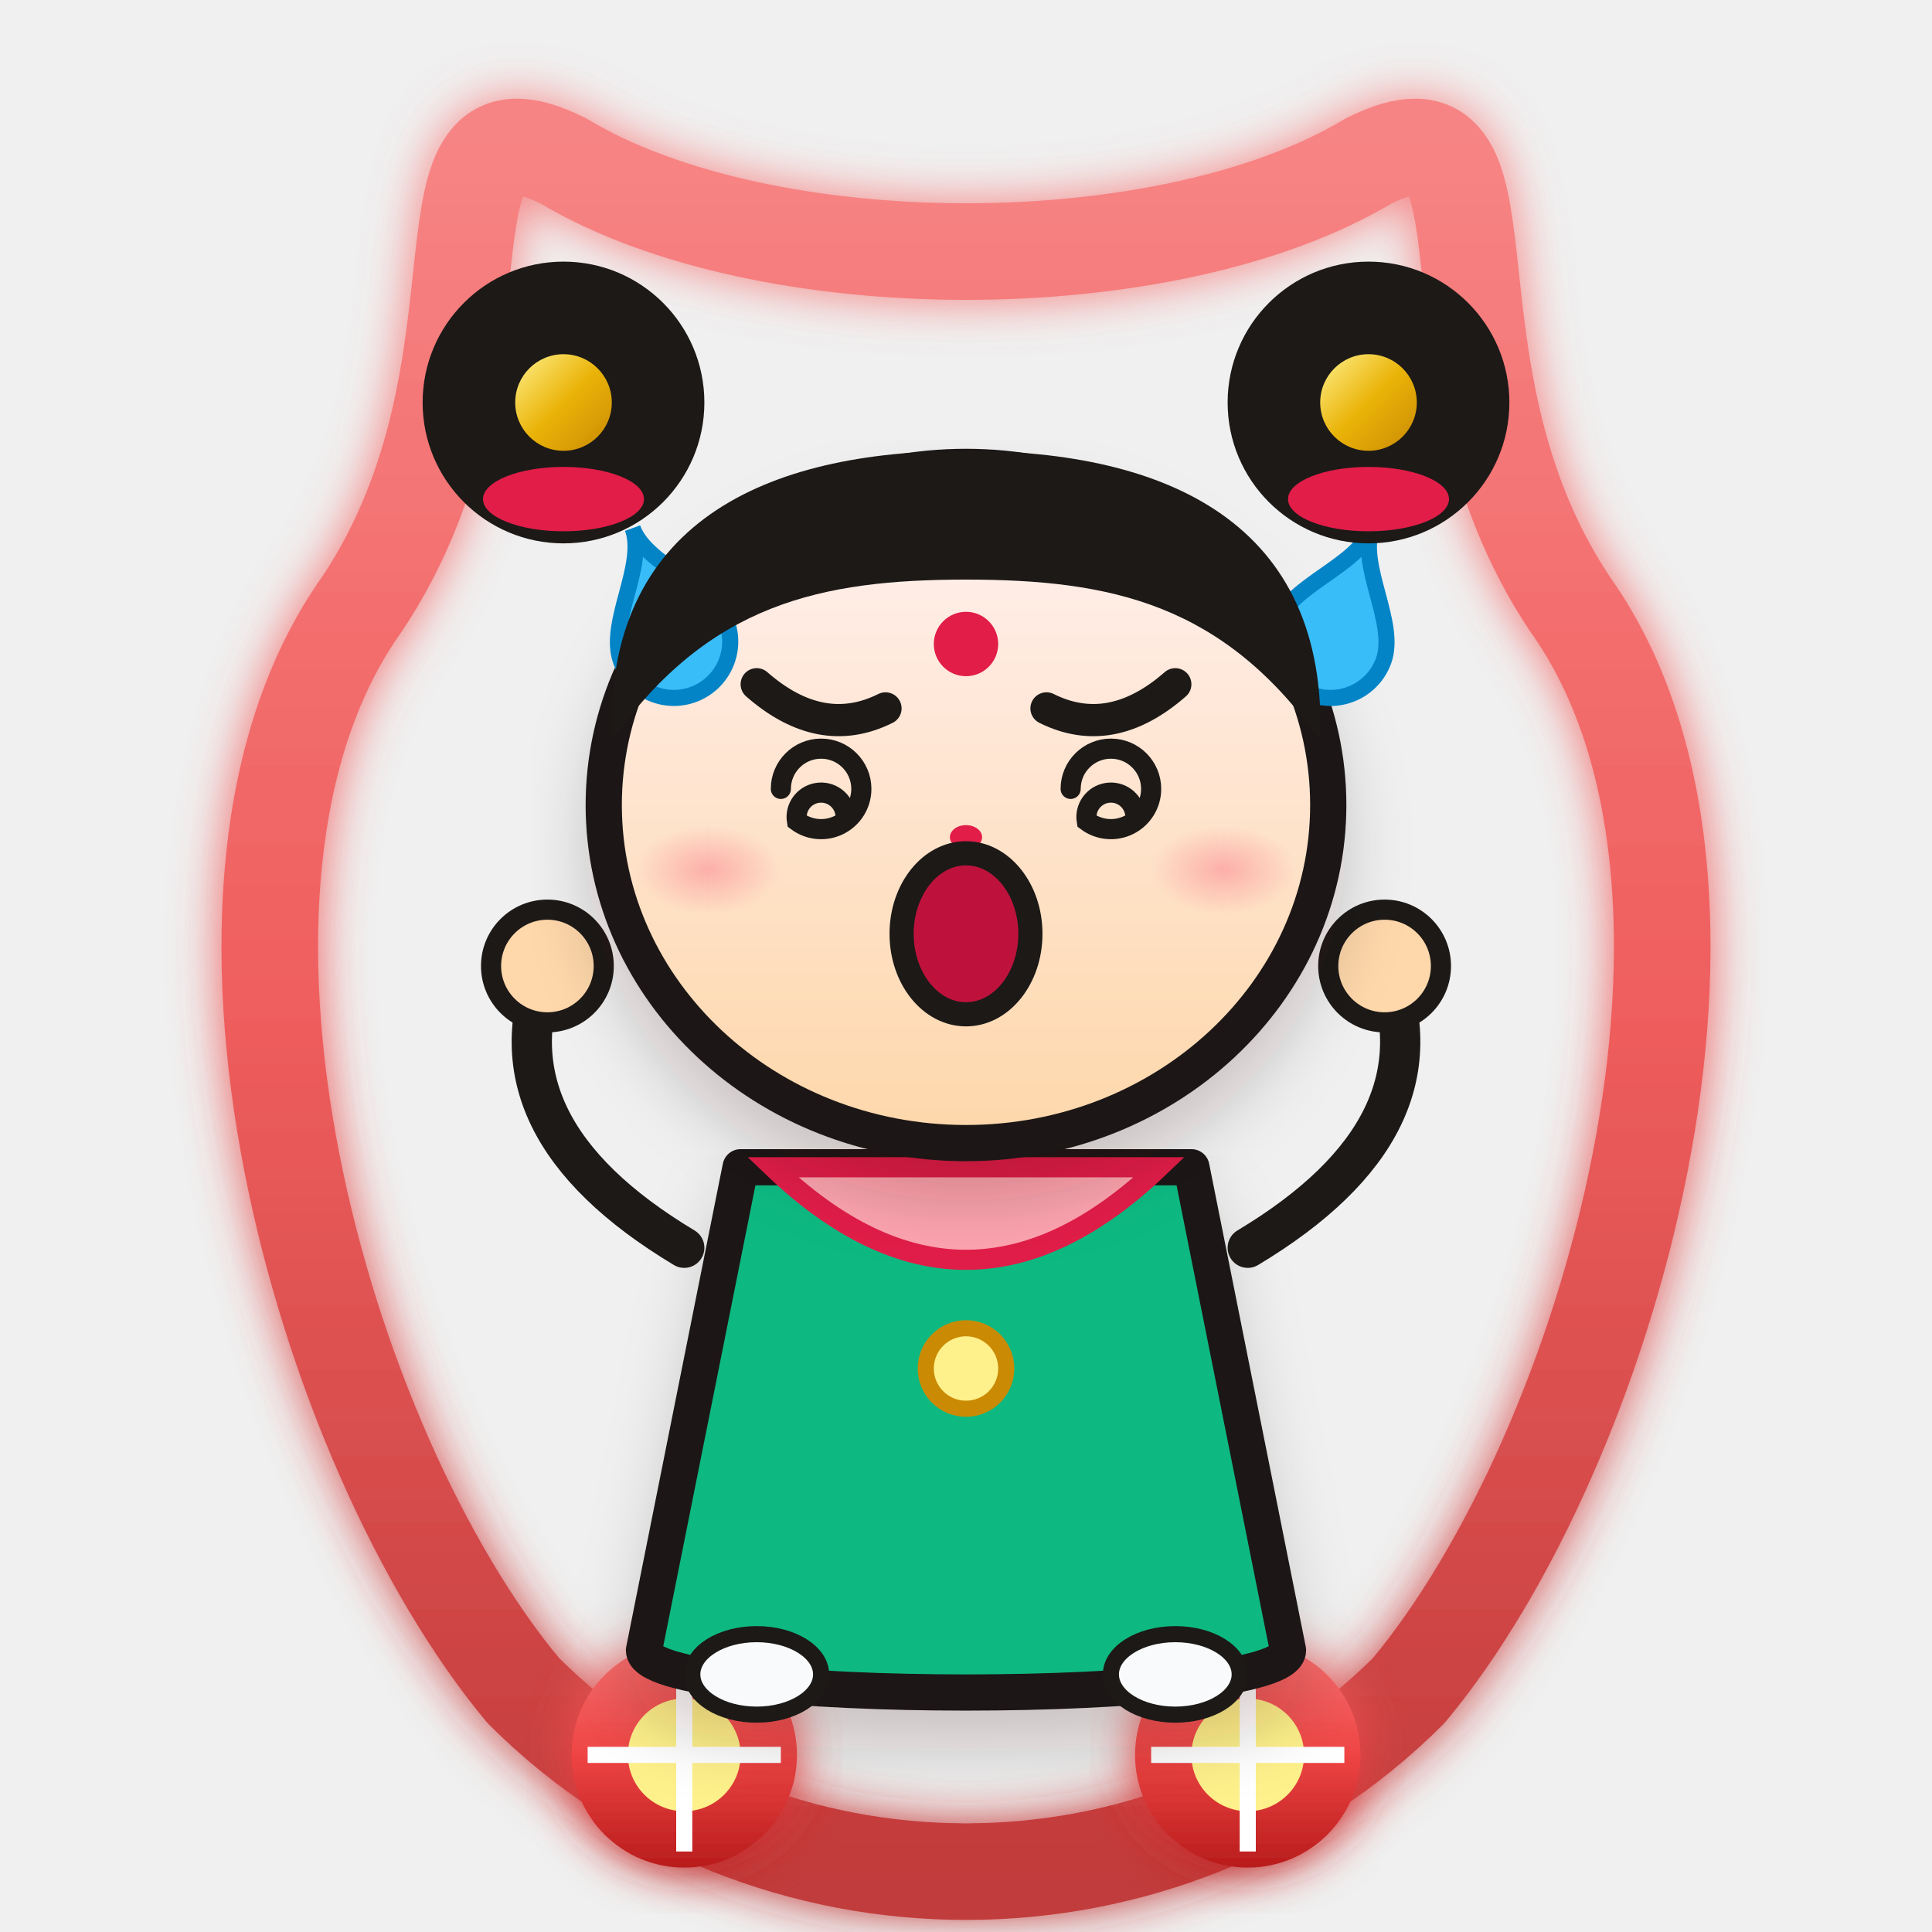
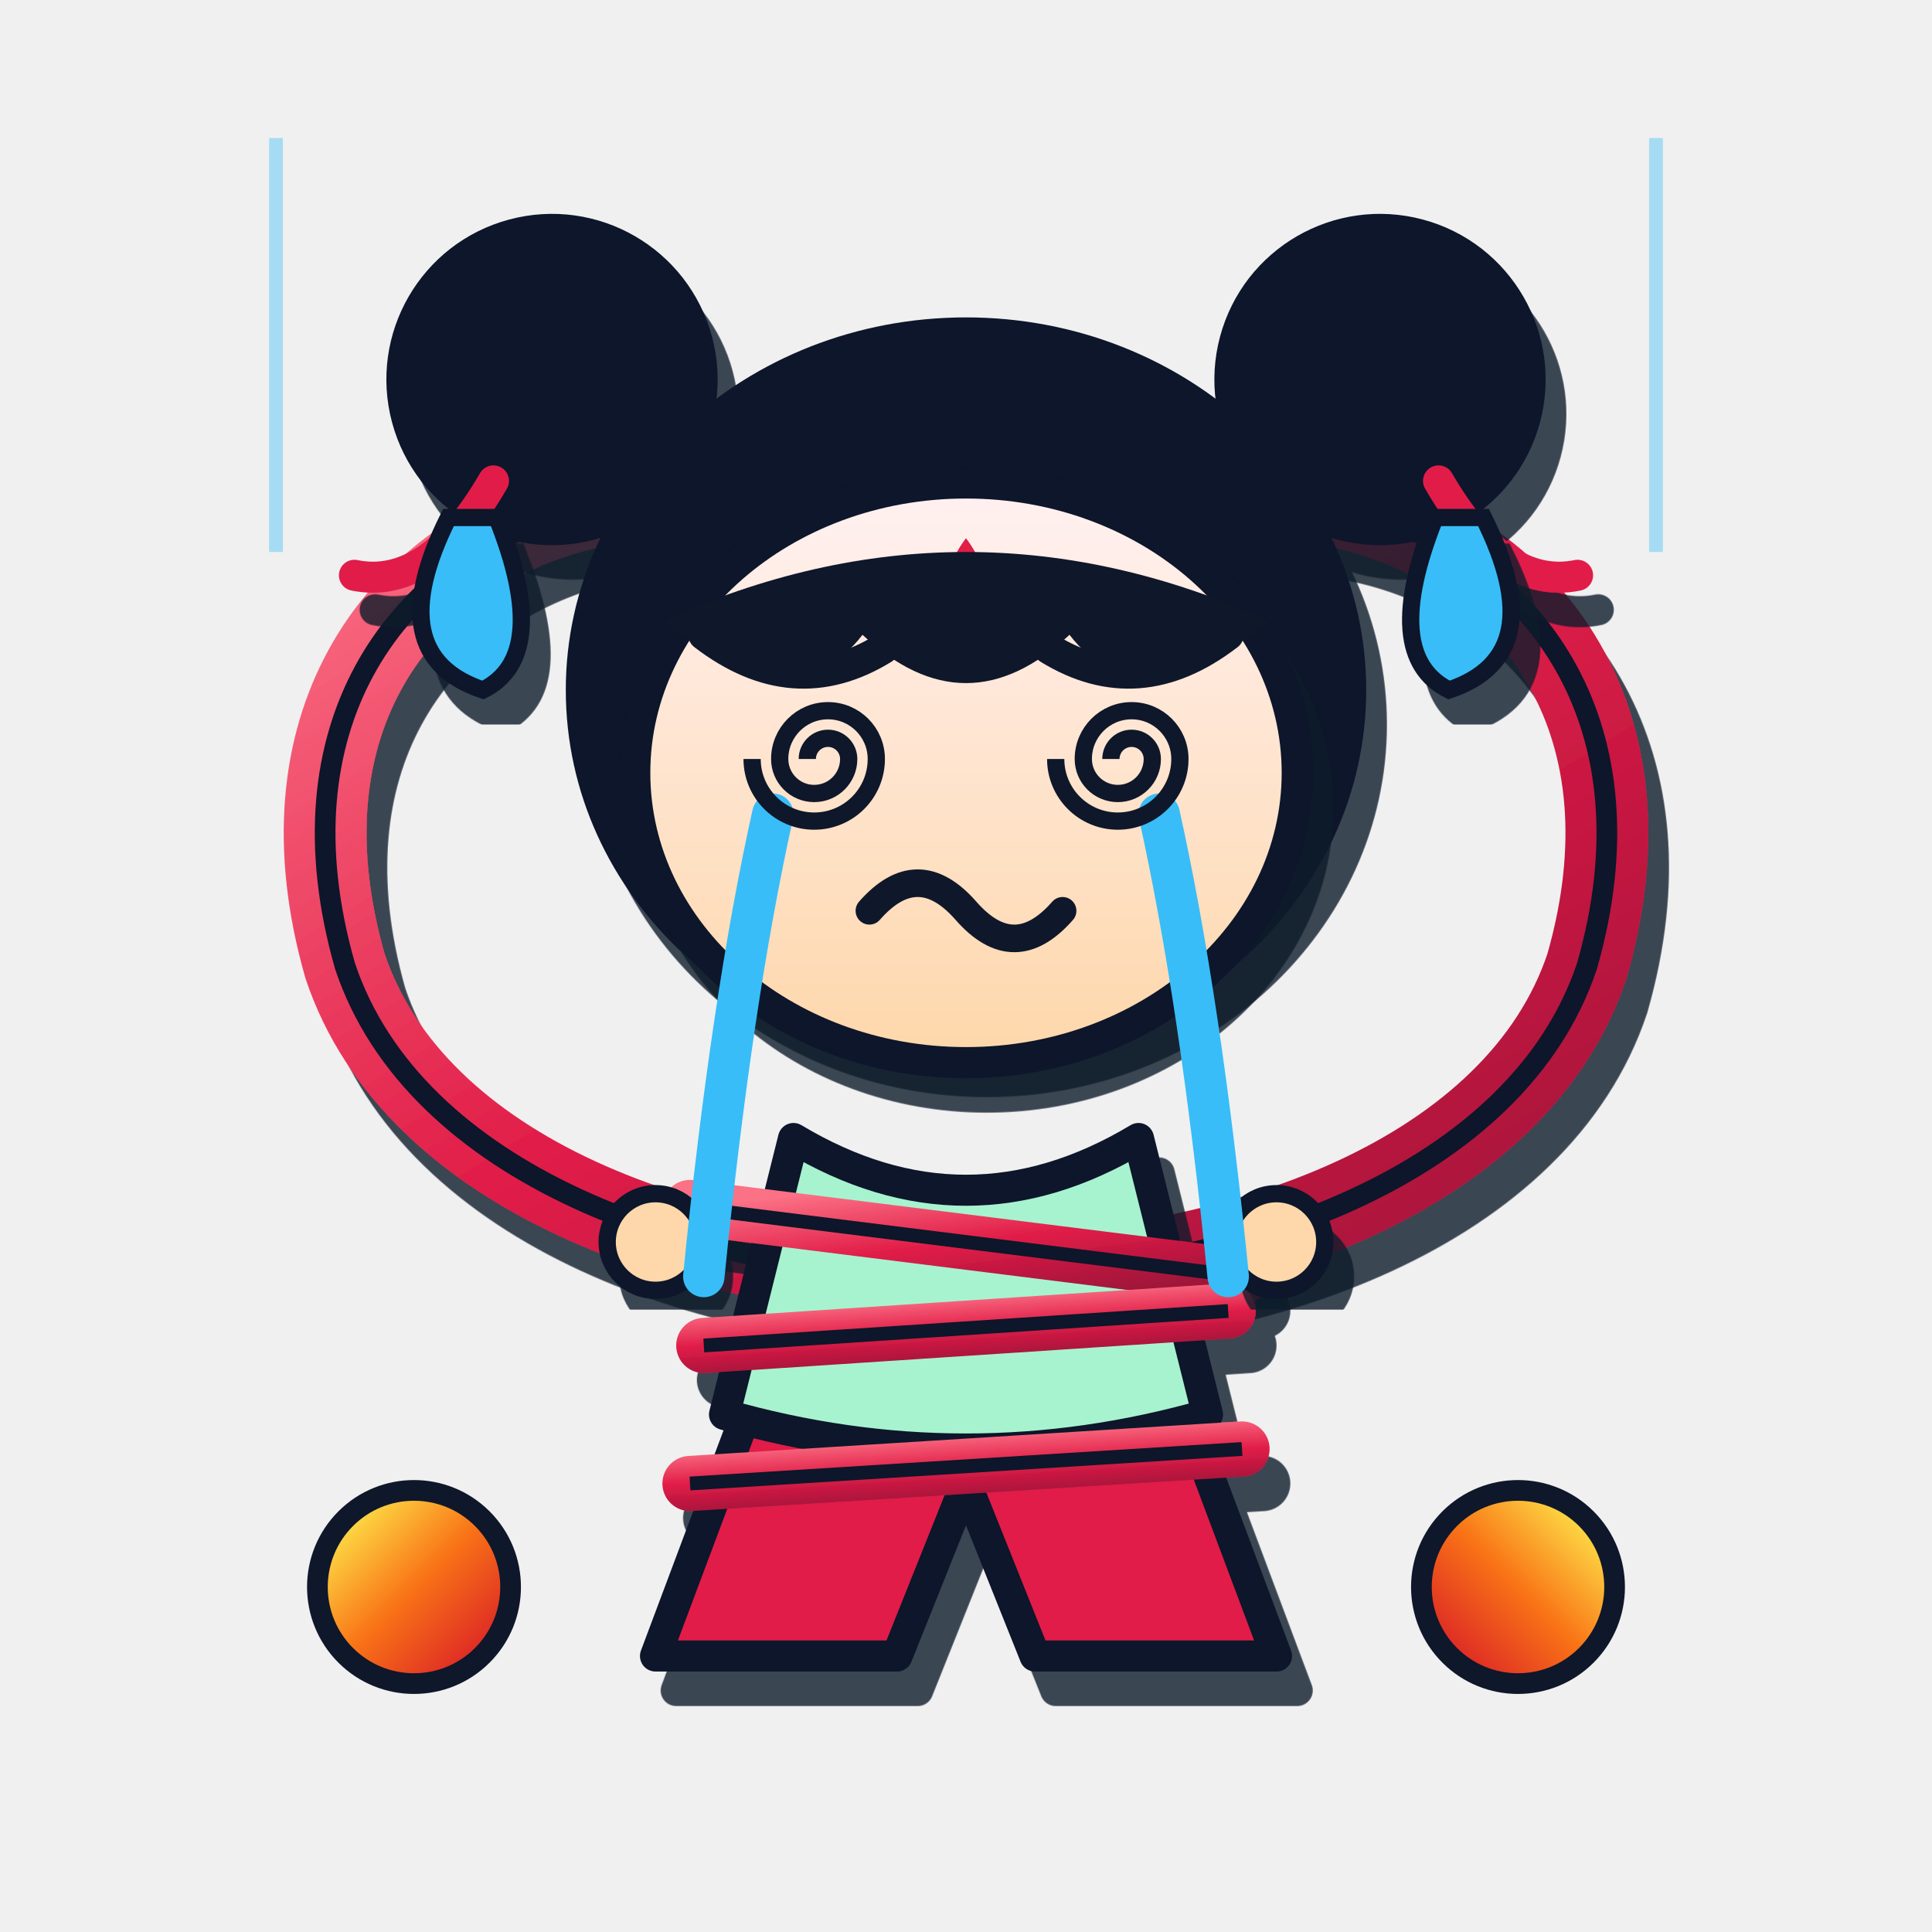
- <svg xmlns="http://www.w3.org/2000/svg" viewBox="0 0 240 240" width="100%" height="100%">
+ <svg xmlns="http://www.w3.org/2000/svg" viewBox="0 0 280 280" width="100%" height="100%">
  <defs>
-     <filter id="ink-shadow" x="-10%" y="-10%" width="130%" height="130%">
-       <feDropShadow dx="0" dy="5" stdDeviation="4" flood-color="#1c1917" flood-opacity="0.18" />
+     <filter id="comic-shadow-nz" x="-20%" y="-20%" width="140%" height="140%">
+       <feDropShadow dx="3" dy="5" stdDeviation="0" flood-color="#0f172a" flood-opacity="0.8" />
    </filter>
-     <filter id="glow-red" x="-20%" y="-20%" width="140%" height="140%">
-       <feGaussianBlur stdDeviation="3" result="blur" />
-       <feComposite in="SourceGraphic" in2="blur" operator="over" />
-     </filter>
-     <linearGradient id="gold-grad" x1="0" y1="0" x2="1" y2="1">
-       <stop offset="0%" stop-color="#fef08a" />
-       <stop offset="50%" stop-color="#eab308" />
-       <stop offset="100%" stop-color="#ca8a04" />
+     <linearGradient id="fire-grad-nz" x1="0" y1="0" x2="0" y2="1">
+       <stop offset="0%" stop-color="#fde047" />
+       <stop offset="50%" stop-color="#f97316" />
+       <stop offset="100%" stop-color="#dc2626" />
    </linearGradient>
-     <linearGradient id="flame-grad" x1="0" y1="0" x2="0" y2="1">
-       <stop offset="0%" stop-color="#f87171" />
-       <stop offset="50%" stop-color="#ef4444" />
-       <stop offset="100%" stop-color="#b91c1c" />
+     <linearGradient id="ribbon-grad-nz" x1="0" y1="0" x2="1" y2="1">
+       <stop offset="0%" stop-color="#fb7185" />
+       <stop offset="50%" stop-color="#e11d48" />
+       <stop offset="100%" stop-color="#9f1239" />
    </linearGradient>
-     <linearGradient id="skin-grad" x1="0" y1="0" x2="0" y2="1">
+     <linearGradient id="skin-nz" x1="0" y1="0" x2="0" y2="1">
      <stop offset="0%" stop-color="#fff1f2" />
      <stop offset="100%" stop-color="#fed7aa" />
    </linearGradient>
-     <radialGradient id="blush-grad" cx="50%" cy="50%" r="50%">
-       <stop offset="0%" stop-color="#fb7185" stop-opacity="0.45" />
-       <stop offset="100%" stop-color="#fb7185" stop-opacity="0" />
-     </radialGradient>
  </defs>
-   <g id="nezha-panic">
-     <path d="M 45 75 C 20 110 40 180 65 210 C 95 240 145 240 175 210 C 200 180 220 110 195 75 C 175 45 190 10 170 20 C 145 35 95 35 70 20 C 50 10 65 45 45 75 Z" fill="none" stroke="url(#flame-grad)" stroke-width="12" stroke-linecap="round" stroke-linejoin="round" opacity="0.85" filter="url(#glow-red)" />
-     <g transform="translate(85, 218)">
-       <circle cx="0" cy="0" r="14" fill="url(#flame-grad)" filter="url(#glow-red)" />
-       <circle cx="0" cy="0" r="7" fill="#fef08a" />
-       <path d="M -12 0 L 12 0 M 0 -12 L 0 12" stroke="#ffffff" stroke-width="2" />
+   <g stroke="#38bdf8" stroke-width="2" opacity="0.4">
+     <line x1="40" y1="20" x2="40" y2="80" />
+     <line x1="240" y1="20" x2="240" y2="80" />
+   </g>
+   <g id="wheels" transform="translate(60, 230) rotate(-45)">
+     <circle cx="0" cy="0" r="14" fill="url(#fire-grad-nz)" stroke="#0f172a" stroke-width="3" />
+   </g>
+   <g id="wheels2" transform="translate(220, 230) rotate(45)">
+     <circle cx="0" cy="0" r="14" fill="url(#fire-grad-nz)" stroke="#0f172a" stroke-width="3" />
+   </g>
+   <g filter="url(#comic-shadow-nz)">
+     <path d="M 50 140 C 30 70 120 50 140 100 C 160 50 250 70 230 140 C 210 200 70 200 50 140 Z" fill="none" stroke="url(#ribbon-grad-nz)" stroke-width="12" stroke-linejoin="round" />
+     <path d="M 50 140 C 30 70 120 50 140 100 C 160 50 250 70 230 140 C 210 200 70 200 50 140 Z" fill="none" stroke="#0f172a" stroke-width="3" />
+   </g>
+   <g id="body" filter="url(#comic-shadow-nz)">
+     <path d="M 110 200 L 95 240 L 130 240 L 140 215 L 150 240 L 185 240 L 170 200 Z" fill="#e11d48" stroke="#0f172a" stroke-width="4.5" stroke-linejoin="round" />
+     <path d="M 115 165 Q 140 180 165 165 L 175 205 Q 140 215 105 205 Z" fill="#a7f3d0" stroke="#0f172a" stroke-width="4.5" stroke-linejoin="round" />
+     <path d="M 100 175 L 180 185" stroke="url(#ribbon-grad-nz)" stroke-width="8" stroke-linecap="round" />
+     <path d="M 100 175 L 180 185" stroke="#0f172a" stroke-width="2" />
+     <path d="M 102 195 L 178 190" stroke="url(#ribbon-grad-nz)" stroke-width="8" stroke-linecap="round" />
+     <path d="M 102 195 L 178 190" stroke="#0f172a" stroke-width="2" />
+     <path d="M 100 215 L 180 210" stroke="url(#ribbon-grad-nz)" stroke-width="8" stroke-linecap="round" />
+     <path d="M 100 215 L 180 210" stroke="#0f172a" stroke-width="2" />
+   </g>
+   <g id="arms" filter="url(#comic-shadow-nz)">
+     <circle cx="95" cy="180" r="7" fill="#fed7aa" stroke="#0f172a" stroke-width="2.5" />
+     <circle cx="185" cy="180" r="7" fill="#fed7aa" stroke="#0f172a" stroke-width="2.5" />
+   </g>
+   <g id="hair-back" filter="url(#comic-shadow-nz)">
+     <ellipse cx="140" cy="100" rx="56" ry="52" fill="#0f172a" stroke="#0f172a" stroke-width="4" />
+     <g transform="translate(80, 55) rotate(-15)">
+       <circle cx="0" cy="0" r="22" fill="#0f172a" stroke="#0f172a" stroke-width="4" />
+       <path d="M -12 12 Q -25 25 -35 20" stroke="#e11d48" stroke-width="4.5" stroke-linecap="round" fill="none" />
    </g>
-     <g transform="translate(155, 218)">
-       <circle cx="0" cy="0" r="14" fill="url(#flame-grad)" filter="url(#glow-red)" />
-       <circle cx="0" cy="0" r="7" fill="#fef08a" />
-       <path d="M -12 0 L 12 0 M 0 -12 L 0 12" stroke="#ffffff" stroke-width="2" />
+     <g transform="translate(200, 55) rotate(15)">
+       <circle cx="0" cy="0" r="22" fill="#0f172a" stroke="#0f172a" stroke-width="4" />
+       <path d="M 12 12 Q 25 25 35 20" stroke="#e11d48" stroke-width="4.5" stroke-linecap="round" fill="none" />
    </g>
-     <path d="M 92 145 L 80 205 C 80 212 160 212 160 205 L 148 145 Z" fill="#10b981" stroke="#1c1917" stroke-width="4.5" stroke-linejoin="round" filter="url(#ink-shadow)" />
-     <path d="M 96 145 Q 120 168 144 145 Z" fill="#fda4af" stroke="#e11d48" stroke-width="2.5" />
-     <circle cx="120" cy="170" r="5" fill="#fef08a" stroke="#ca8a04" stroke-width="2" />
-     <ellipse cx="94" cy="208" rx="8" ry="5" fill="#f8fafc" stroke="#1c1917" stroke-width="2" />
-     <ellipse cx="146" cy="208" rx="8" ry="5" fill="#f8fafc" stroke="#1c1917" stroke-width="2" />
-     <path d="M 85 155 Q 60 140 68 120" stroke="#1c1917" stroke-width="5" fill="none" stroke-linecap="round" />
-     <circle cx="68" cy="120" r="7" fill="#fed7aa" stroke="#1c1917" stroke-width="2.5" />
-     <path d="M 155 155 Q 180 140 172 120" stroke="#1c1917" stroke-width="5" fill="none" stroke-linecap="round" />
-     <circle cx="172" cy="120" r="7" fill="#fed7aa" stroke="#1c1917" stroke-width="2.5" />
-     <ellipse cx="120" cy="100" rx="45" ry="42" fill="url(#skin-grad)" stroke="#1c1917" stroke-width="4.5" filter="url(#ink-shadow)" />
-     <ellipse cx="88" cy="108" rx="9" ry="5.5" fill="url(#blush-grad)" />
-     <ellipse cx="152" cy="108" rx="9" ry="5.5" fill="url(#blush-grad)" />
-     <circle cx="120" cy="80" r="4" fill="#e11d48" />
-     <path d="M 94 85 Q 102 92 110 88" stroke="#1c1917" stroke-width="4" stroke-linecap="round" fill="none" />
-     <path d="M 130 88 Q 138 92 146 85" stroke="#1c1917" stroke-width="4" stroke-linecap="round" fill="none" />
-     <path d="M 97 98 A 5 5 0 0 1 107 98 A 5 5 0 0 1 99 102 A 3 3 0 0 1 105 101" fill="none" stroke="#1c1917" stroke-width="2.5" stroke-linecap="round" />
-     <path d="M 133 98 A 5 5 0 0 1 143 98 A 5 5 0 0 1 135 102 A 3 3 0 0 1 141 101" fill="none" stroke="#1c1917" stroke-width="2.5" stroke-linecap="round" />
-     <ellipse cx="120" cy="104" rx="2" ry="1.5" fill="#e11d48" />
-     <ellipse cx="120" cy="116" rx="8" ry="10" fill="#be123c" stroke="#1c1917" stroke-width="3" />
-     <path d="M 75 80 C 75 75 82 70 82 65 C 82 70 89 75 89 80 A 7 7 0 1 1 75 80 Z" fill="#38bdf8" stroke="#0284c7" stroke-width="2" transform="rotate(-20 82 75)" />
-     <path d="M 160 80 C 160 75 167 70 167 65 C 167 70 174 75 174 80 A 7 7 0 1 1 160 80 Z" fill="#38bdf8" stroke="#0284c7" stroke-width="2" transform="rotate(20 167 75)" />
-     <path d="M 76 92 C 75 65 95 56 120 56 C 145 56 165 65 164 92 C 152 75 138 72 120 72 C 102 72 88 75 76 92 Z" fill="#1c1917" />
-     <circle cx="70" cy="50" r="16" fill="#1c1917" stroke="#1c1917" stroke-width="3" />
-     <ellipse cx="70" cy="62" rx="10" ry="4" fill="#e11d48" />
-     <circle cx="70" cy="50" r="6" fill="url(#gold-grad)" />
-     <circle cx="170" cy="50" r="16" fill="#1c1917" stroke="#1c1917" stroke-width="3" />
-     <ellipse cx="170" cy="62" rx="10" ry="4" fill="#e11d48" />
-     <circle cx="170" cy="50" r="6" fill="url(#gold-grad)" />
  </g>
+   <ellipse cx="140" cy="112" rx="48" ry="42" fill="url(#skin-nz)" stroke="#0f172a" stroke-width="4.5" filter="url(#comic-shadow-nz)" />
+   <g filter="url(#comic-shadow-nz)">
+     <path d="M 65 75 Q 55 95 70 100 Q 80 95 72 75 Z" fill="#38bdf8" stroke="#0f172a" stroke-width="2.5" />
+     <path d="M 215 75 Q 225 95 210 100 Q 200 95 208 75 Z" fill="#38bdf8" stroke="#0f172a" stroke-width="2.5" />
+   </g>
+   <path d="M 112 118 Q 106 145 102 185" stroke="#38bdf8" stroke-width="6" stroke-linecap="round" fill="none" />
+   <path d="M 168 118 Q 174 145 178 185" stroke="#38bdf8" stroke-width="6" stroke-linecap="round" fill="none" />
+   <g transform="translate(140, 86)">
+     <path d="M 0 -8 Q 6 0 0 8 Q -6 0 0 -8 Z" fill="#e11d48" />
+   </g>
+   <path d="M 96 90 Q 115 105 125 92 Q 140 106 155 92 Q 165 105 184 90 Q 140 70 96 90 Z" fill="#0f172a" />
+   <g id="eyes">
+     <path d="M 118 110 m -9, 0 a 9,9 0 1,0 18,0 a 7,7 0 1,0 -14,0 a 5,5 0 1,0 10,0 a 3,3 0 1,0 -6,0" fill="none" stroke="#0f172a" stroke-width="2.5" />
+     <path d="M 162 110 m -9, 0 a 9,9 0 1,0 18,0 a 7,7 0 1,0 -14,0 a 5,5 0 1,0 10,0 a 3,3 0 1,0 -6,0" fill="none" stroke="#0f172a" stroke-width="2.5" />
+   </g>
+   <path d="M 102 92 Q 115 102 128 94" stroke="#0f172a" stroke-width="4.5" stroke-linecap="round" fill="none" />
+   <path d="M 152 94 Q 165 102 178 92" stroke="#0f172a" stroke-width="4.5" stroke-linecap="round" fill="none" />
+   <path d="M 126 132 Q 133 124 140 132 Q 147 140 154 132" stroke="#0f172a" stroke-width="4" stroke-linecap="round" fill="none" />
</svg>
